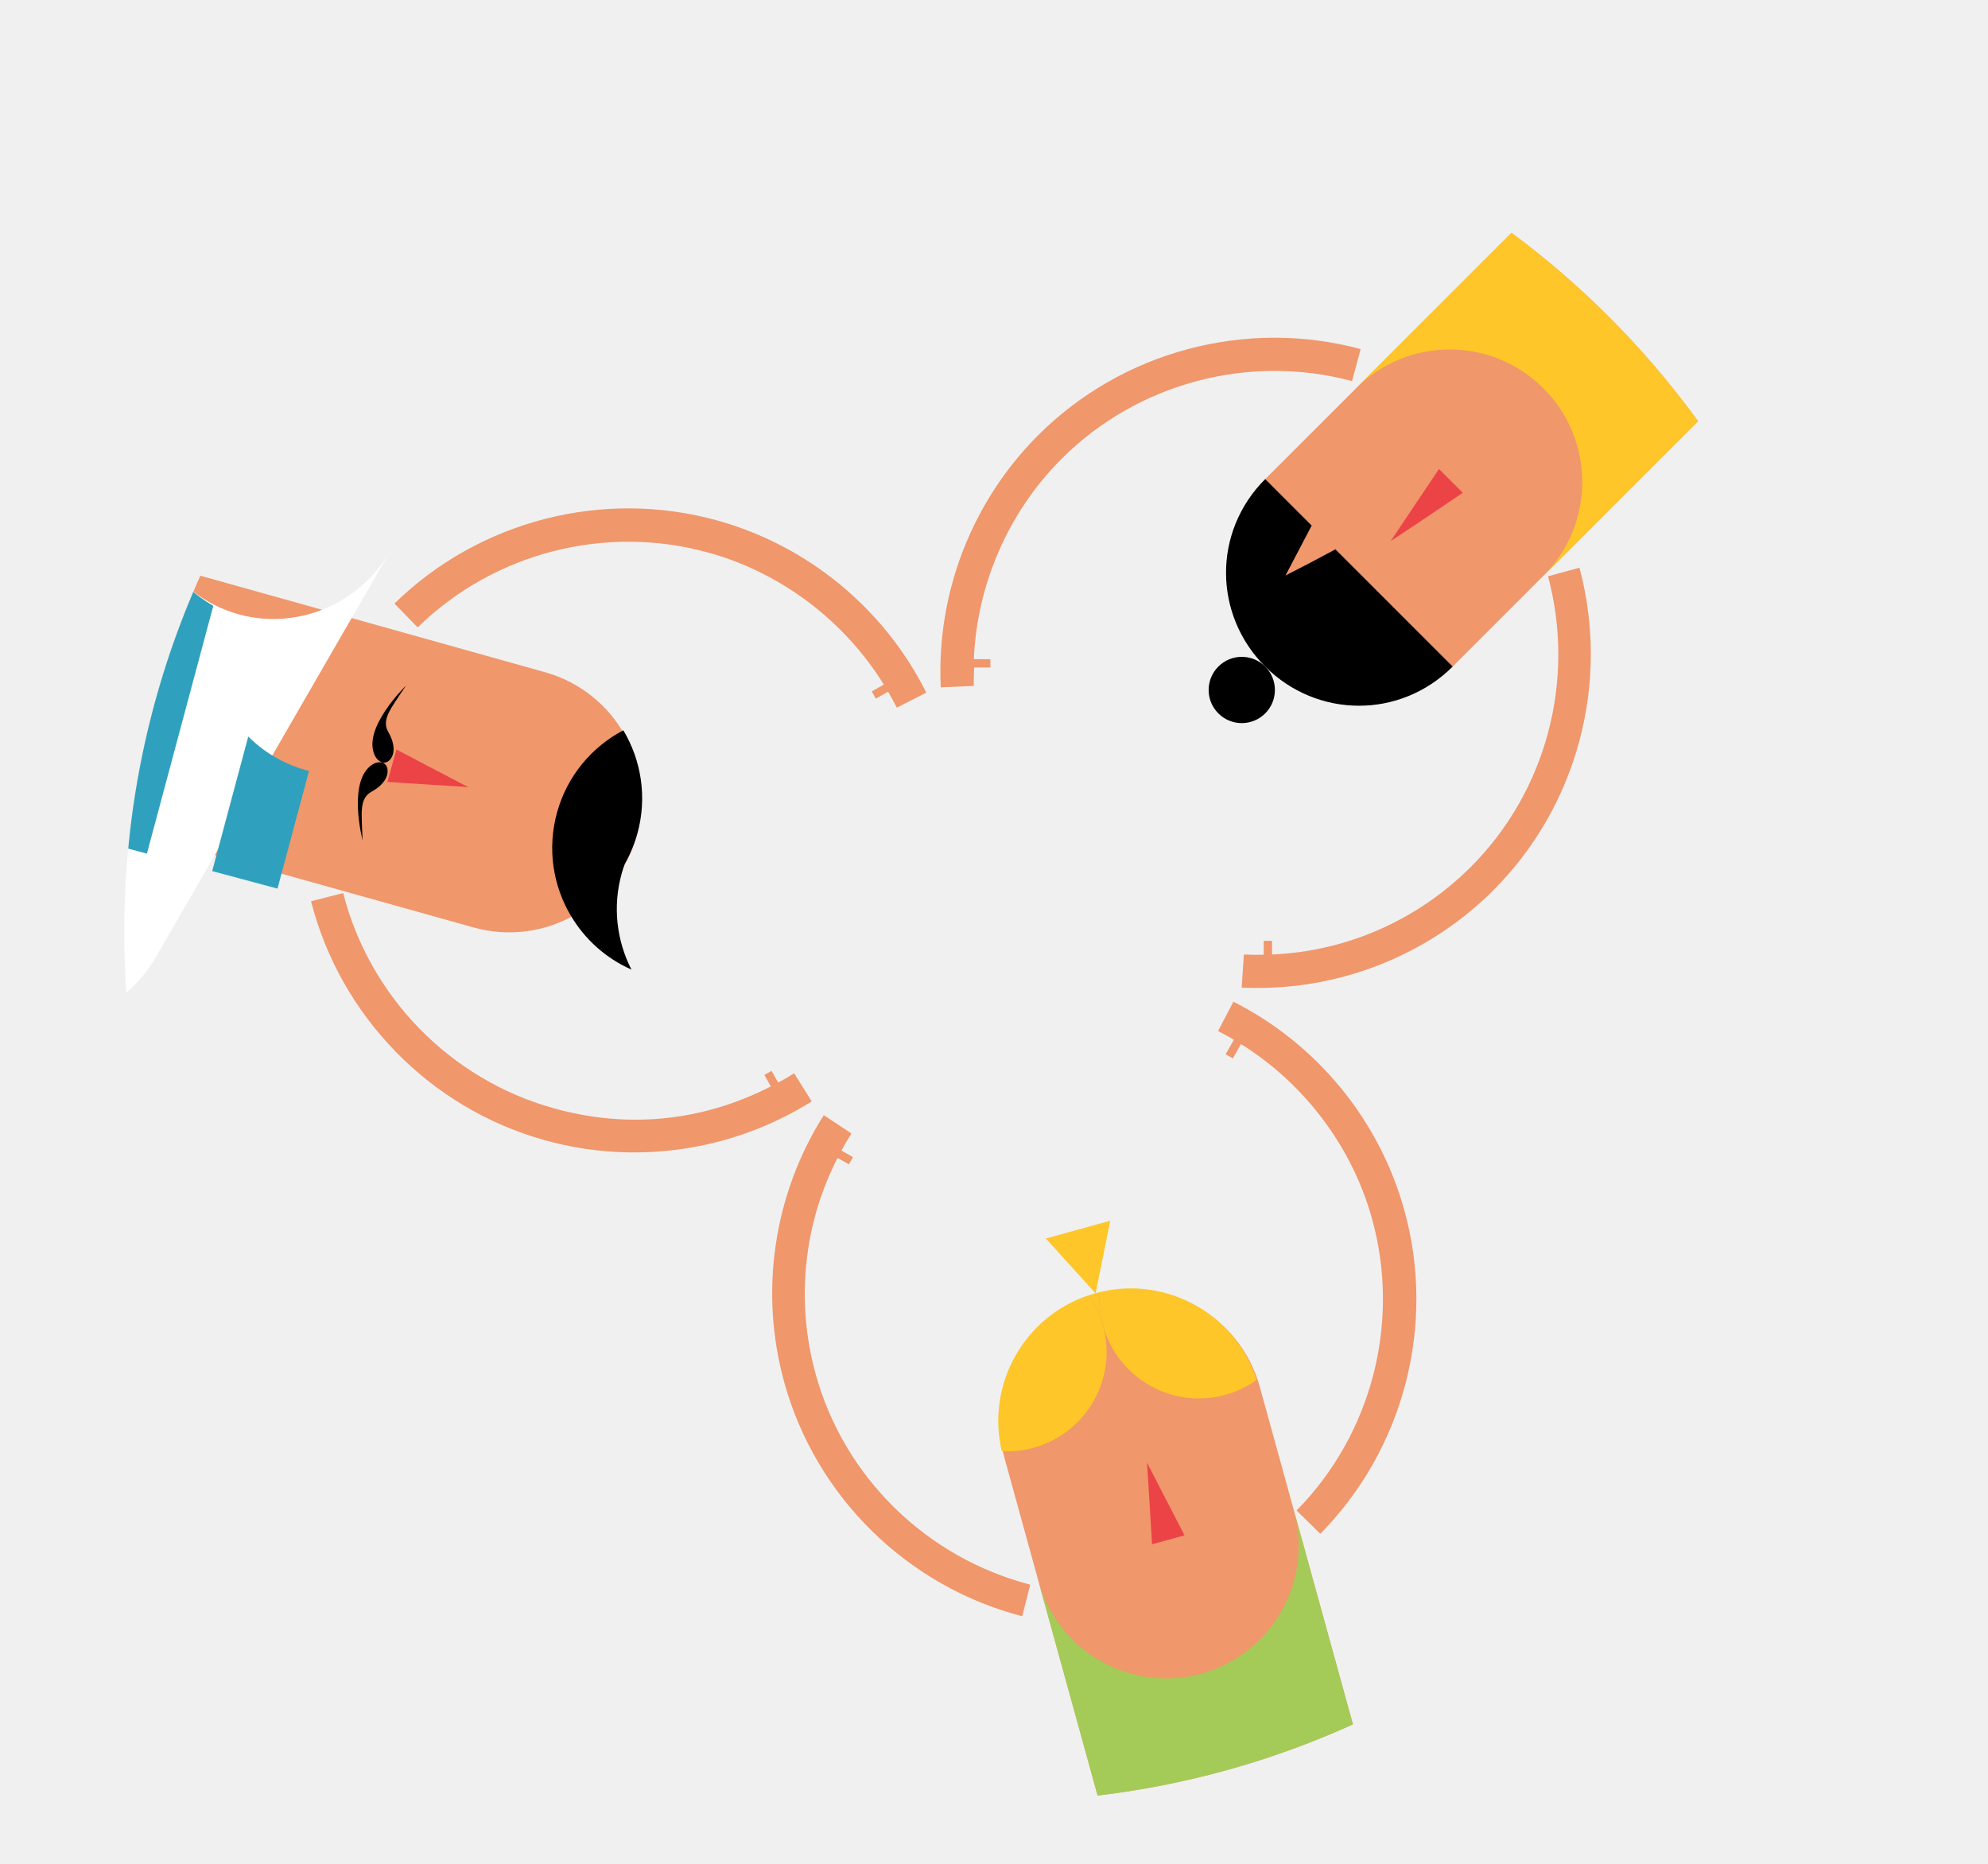
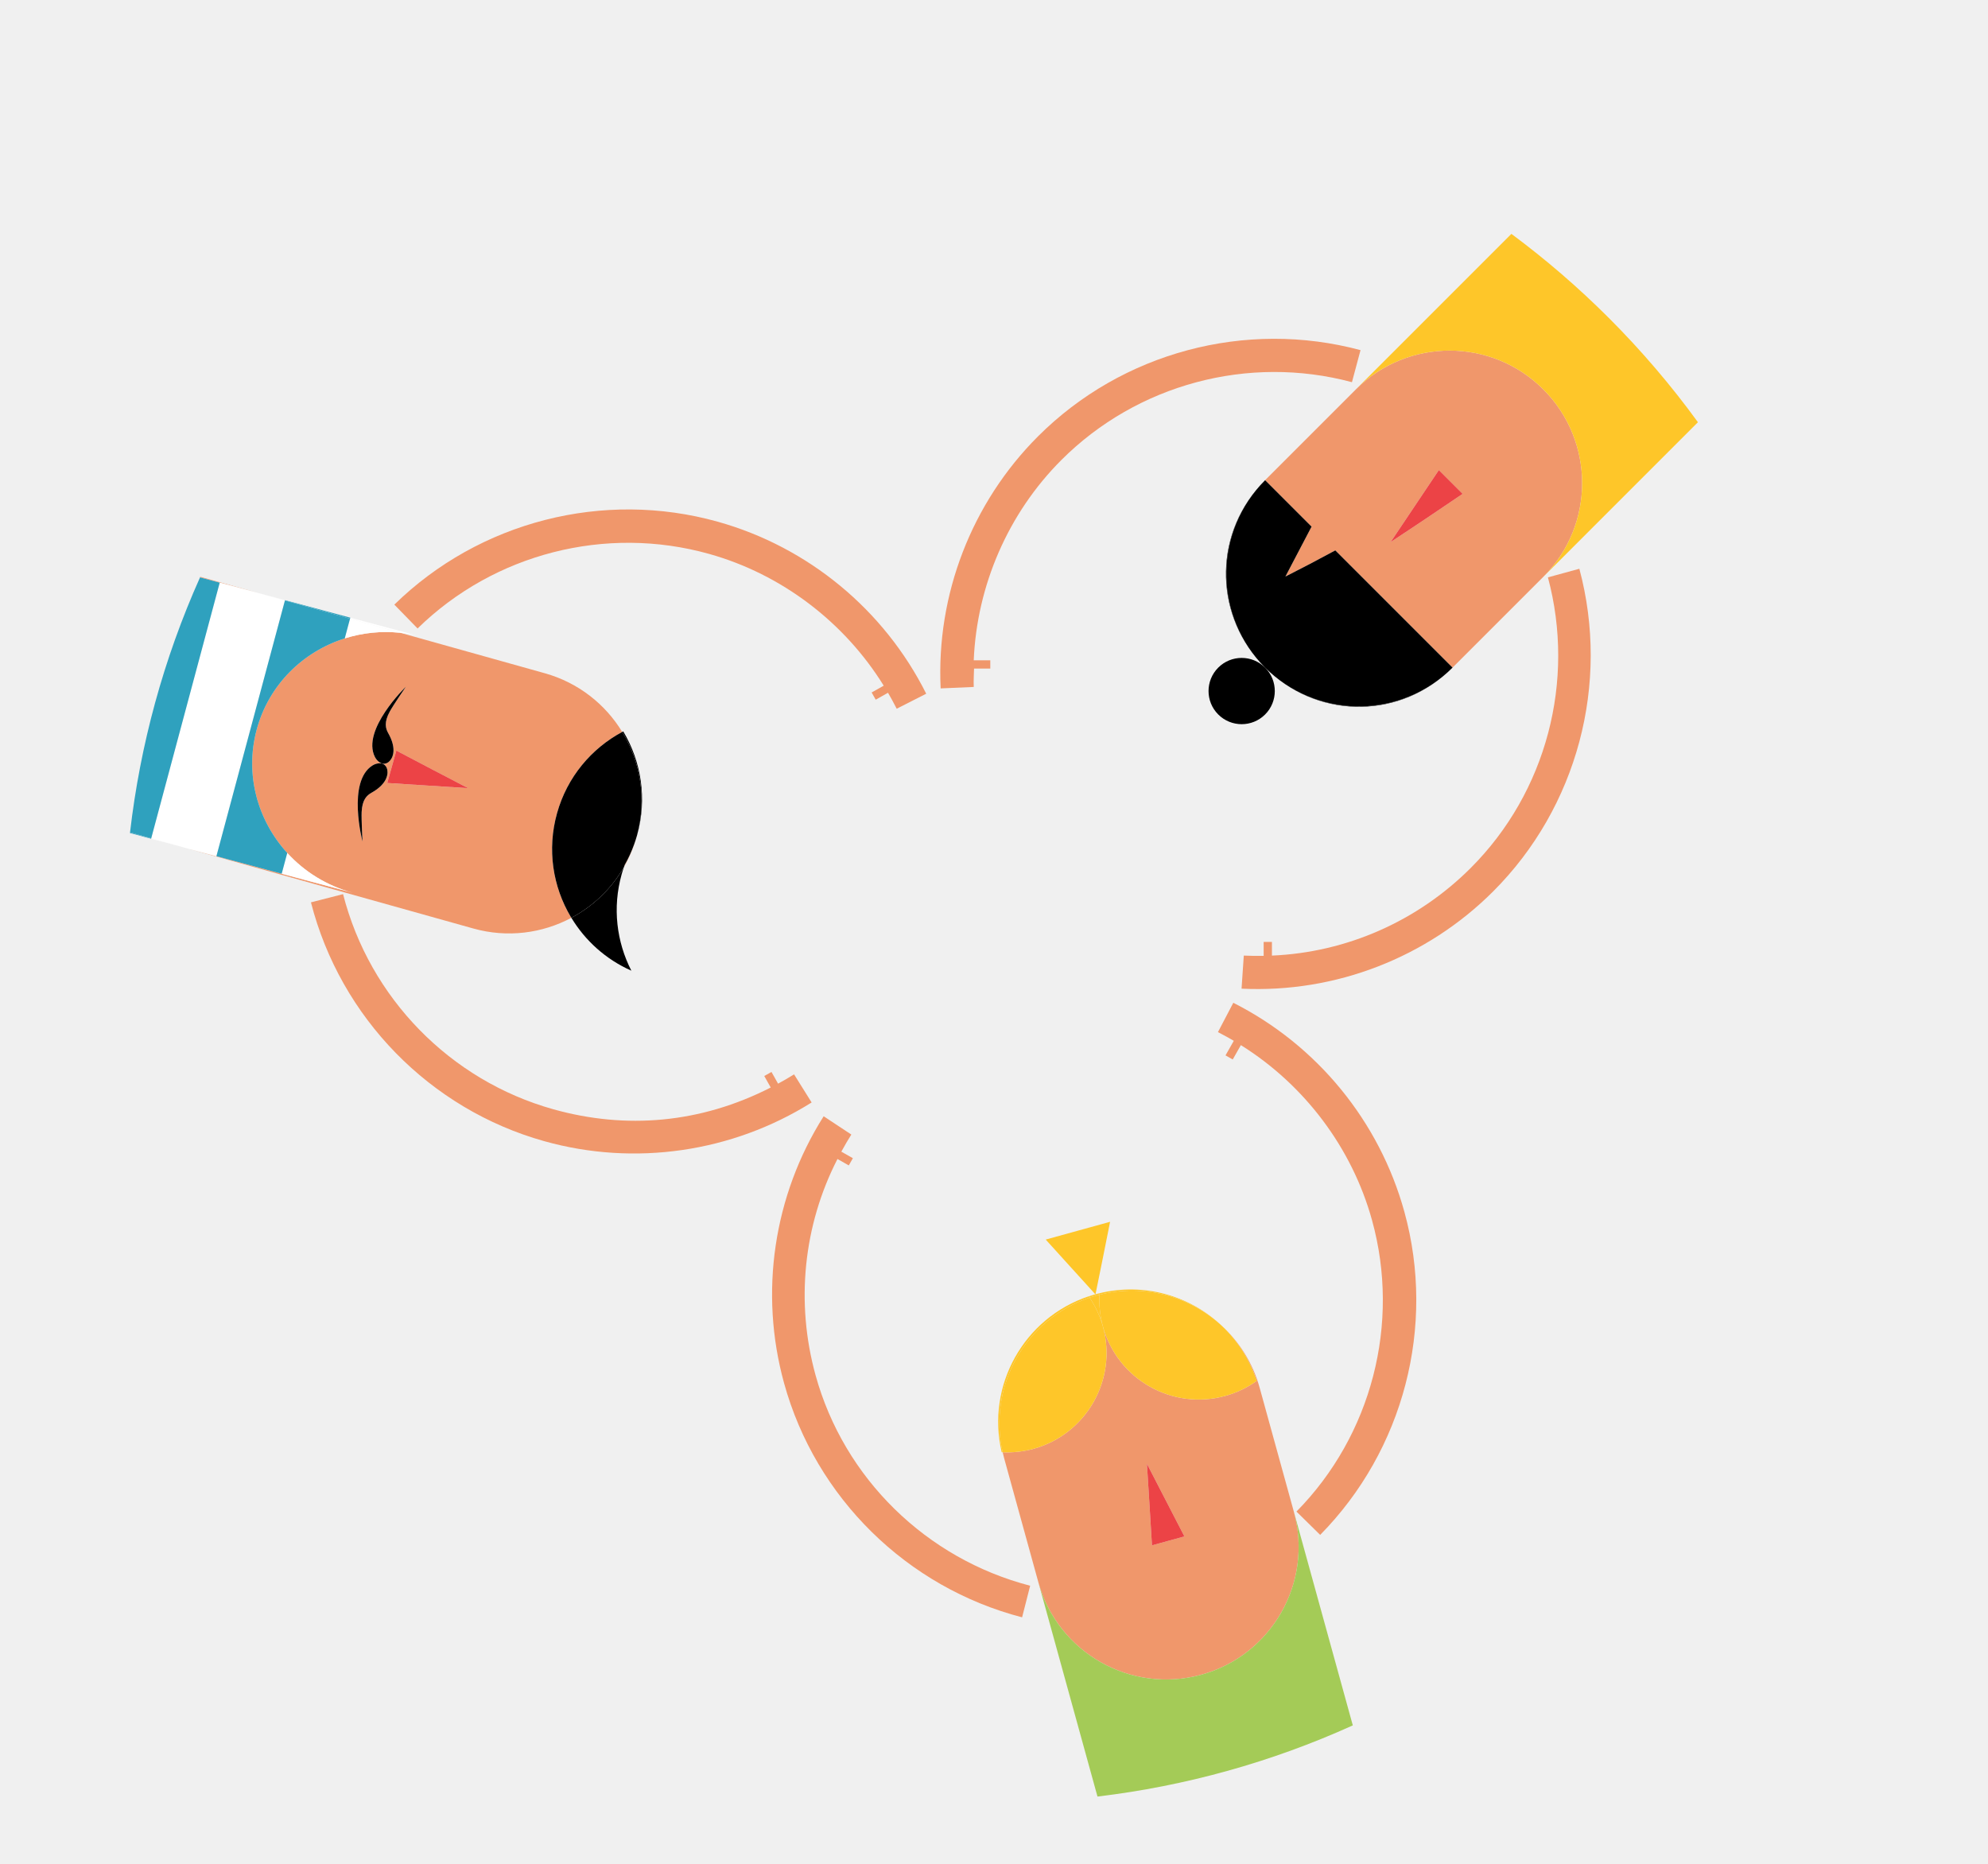
- <svg xmlns="http://www.w3.org/2000/svg" xmlns:xlink="http://www.w3.org/1999/xlink" version="1.1" id="Capa_1" x="0px" y="0px" width="480px" height="450px" viewBox="0 0 480 450" enable-background="new 0 0 480 450" xml:space="preserve">
-   <g>
-     <g>
-       <g>
-         <defs>
-           <circle id="SVGID_1_" cx="240" cy="225.002" r="209.989" />
-         </defs>
-         <clipPath id="SVGID_2_">
-           <use xlink:href="#SVGID_1_" overflow="visible" />
-         </clipPath>
-         <g clip-path="url(#SVGID_2_)">
-           <g>
-             <path fill="#F0976B" d="M305.484,160.933c12.498,12.497,32.757,12.497,45.255,0L452.562,59.109       c12.497-12.498,12.498-32.758,0-45.255c-12.494-12.495-32.758-12.498-45.255-0.001L305.484,115.678       C292.988,128.174,292.989,148.436,305.484,160.933z" />
-             <polygon fill="#EC4346" points="350.31,116.106 353.182,118.978 344.356,124.934 335.769,130.647 341.604,121.938        347.438,113.234      " />
-             <path d="M308.867,138.024" />
-             <path fill="#FEC629" d="M372.656,93.758c12.5,12.497,12.499,32.757,0.002,45.254l79.903-79.903       c12.497-12.498,12.498-32.758,0-45.255c-12.494-12.495-32.758-12.498-45.255-0.001l-79.903,79.904       C339.901,81.26,360.163,81.262,372.656,93.758z" />
-             <path d="M305.485,160.933c12.497,12.497,32.527,12.729,45.255,0l-28.305-28.304l-6.148,3.277l-5.901,3.039l3.157-6.026       l3.158-6.025l-11.217-11.216C292.757,128.406,292.989,148.437,305.485,160.933z" />
-             <path d="M294.168,160.934c3.125-3.126,8.191-3.125,11.315-0.002c3.123,3.123,3.124,8.19,0,11.313       c-3.124,3.125-8.19,3.125-11.314-0.001C291.045,169.123,291.046,164.056,294.168,160.934z" />
-             <path fill="#F0976B" d="M355.14,209.294c-12.896,12.895-30.009,20.406-48.007,21.166v-3.298h-2v3.357       c-2,0.021-3.297,0.012-4.795-0.061l-0.539,7.99c22.643,1.086,44.742-7.478,60.762-23.497       c20.295-20.293,28.239-50.135,20.797-77.886l-7.589,2.073C380.471,164.133,373.417,191.015,355.14,209.294z" />
-             <path fill="#F0976B" d="M227.143,165.95l7.99-0.348c-0.069-1.494,0.055-3.442,0.076-4.442l3.922,0l0-2h-3.998       c0.758-18,8.269-35.463,21.163-48.356c18.278-18.28,45.161-25.491,70.156-18.789l2.072-7.737       c-27.749-7.439-57.592,0.538-77.886,20.833C234.621,121.133,226.057,143.306,227.143,165.95z" />
-           </g>
-           <path d="M131.587,208.384" />
-           <path fill="#F0976B" d="M171.216,133.47c17.565,4.918,32.7,16.501,42.182,31.821l-2.916,1.641l0.982,1.743l2.97-1.671      c0.508,0.86,1.423,2.514,2.098,3.854l7.129-3.625c-10.156-20.267-28.504-35.418-50.32-41.525      c-27.636-7.739-57.566-0.075-78.103,20.014l5.611,5.757C119.349,133.376,146.326,126.501,171.216,133.47z" />
-           <path fill="#F0976B" d="M195.991,265.924l-4.239-6.784c-1.27,0.797-2.98,1.772-3.862,2.243l-1.592-2.828l-1.743,0.98      l1.561,2.774c-16.933,8.656-34.939,10.167-52.501,5.254c-24.891-6.971-44.343-26.872-50.759-51.944l-7.754,1.985      c7.126,27.833,28.707,49.93,56.346,57.668C153.266,281.382,176.789,277.975,195.991,265.924z" />
-           <path fill="#F0976B" d="M153.755,201.733c4.764-17.02-5.169-34.677-22.188-39.443L-7.099,123.467      c-17.019-4.766-34.68,5.168-39.445,22.189c-4.765,17.018,5.17,34.678,22.188,39.44l138.666,38.825      C131.334,228.687,148.99,218.753,153.755,201.733z" />
-           <polygon fill="#EC4346" points="94.624,184.879 95.721,180.966 104.32,185.484 113.047,190.036 103.288,189.414 93.528,188.788           " />
-           <path d="M150.124,210.826c0.215-0.77,0.466-1.521,0.733-2.262c0.888-1.559,1.646-3.212,2.271-4.946      c0.268-0.738,0.514-1.486,0.73-2.251c2.466-8.802,0.99-17.769-3.354-25.042c-7.542,3.97-13.503,10.9-15.979,19.75      c-2.463,8.79-1.012,17.752,3.311,25.03c3.33,5.615,8.366,10.228,14.63,12.997C148.911,227.163,147.857,218.925,150.124,210.826z      " />
-           <g>
-             <path d="M98.012,165.551c0,0-10.771,10.406-7.466,16.951c0.652,1.287,1.738,1.59,1.738,1.59s1.017,0.31,1.87-0.66       c0.976-1.104,1.501-3.338-0.39-6.677c-0.643-1.143-1.065-2.599,0.374-5.23C94.994,169.96,98.012,165.551,98.012,165.551z" />
-             <path d="M87.552,202.912c0,0-3.803-14.49,2.419-18.359c1.227-0.765,2.311-0.46,2.311-0.46s1.03,0.262,1.261,1.534       c0.257,1.453-0.455,3.631-3.801,5.505c-1.146,0.64-2.263,1.667-2.398,4.666C87.264,197.575,87.552,202.912,87.552,202.912z" />
-           </g>
-           <g>
-             <path d="M281.756,326.714" />
-             <path fill="#F0976B" d="M196.943,331.774c-4.854-17.581-2.938-36.177,5.289-52.203l2.733,1.551l0.987-1.74l-2.788-1.581       c0.969-1.752,1.615-2.867,2.417-4.132l-6.684-4.413c-12.121,19.161-15.583,42.605-9.555,64.445       c7.631,27.665,29.666,49.304,57.469,56.531l1.946-7.629C223.714,376.1,203.816,356.693,196.943,331.774z" />
-             <path fill="#F0976B" d="M297.806,241.855l-3.709,7.081c1.335,0.677,2.967,1.591,3.827,2.1l-1.998,3.517l1.739,0.989       l1.968-3.465c15.28,9.542,26.827,24.732,31.677,42.312c6.875,24.915-0.09,51.875-18.255,70.306l5.725,5.633       c20.166-20.463,27.96-50.353,20.327-78.018C333.084,270.472,318.035,252.084,297.806,241.855z" />
-             <path fill="#F0976B" d="M264.822,312.505c-17.037,4.698-27.037,22.319-22.336,39.358l38.301,138.81       c4.7,17.039,22.322,27.039,39.356,22.337c17.035-4.699,27.038-22.322,22.336-39.358L304.176,334.84       C299.477,317.802,281.855,307.802,264.822,312.505z" />
-             <polygon fill="#EC4346" points="282.085,371.775 278.167,372.856 277.568,363.04 276.948,353.157 281.474,361.926 286,370.698             " />
-             <path fill="#A4CB57" d="M290.091,404.082c-17.038,4.7-34.663-5.3-39.362-22.334l30.057,108.926       c4.7,17.039,22.321,27.039,39.356,22.337c17.036-4.7,27.038-22.323,22.337-39.359l-30.055-108.927       C317.124,381.759,307.125,399.383,290.091,404.082z" />
-             <polygon fill="#FEC629" points="260.28,296.879 268.055,294.732 266.298,303.526 264.526,312.269 258.518,305.648        252.511,299.022      " />
-             <g>
-               <path fill="#FEC629" d="M265.518,311.975c-0.333,0.084-0.665,0.158-1.001,0.249c-0.544,0.152-1.081,0.316-1.611,0.493        c1.501,2.167,2.677,4.618,3.421,7.309C265.582,317.33,265.334,314.612,265.518,311.975z" />
-               <path fill="#FEC629" d="M266.326,320.025c-0.744-2.69-1.92-5.142-3.421-7.309c-15.656,5.206-24.811,21.548-21.023,37.656        c2.528,0.138,5.117-0.12,7.695-0.828C262.35,346.019,269.853,332.802,266.326,320.025z" />
-               <path fill="#FEC629" d="M265.518,311.975c-0.185,2.638,0.064,5.355,0.809,8.051c3.526,12.776,16.743,20.276,29.519,16.751        c2.81-0.773,5.365-2.021,7.604-3.625C298.294,317.303,281.765,308.044,265.518,311.975z" />
-             </g>
-           </g>
-           <g>
-             <g>
-               <g>
-                 <defs>
-                   <path id="SVGID_3_" d="M-47.376,146.634c-4.574,17.071,5.835,34.693,23.247,39.358l109.37,29.306          c-17.414-4.665-27.822-22.287-23.25-39.358c4.574-17.07,22.399-27.127,39.813-22.46l-109.37-29.305          C-24.976,119.508-42.802,129.564-47.376,146.634z" />
-                 </defs>
-                 <clipPath id="SVGID_4_">
-                   <use xlink:href="#SVGID_3_" overflow="visible" />
-                 </clipPath>
-                 <rect x="-44.63" y="67.755" transform="matrix(0.2588 -0.9659 0.9659 0.2588 -135.7274 159.5798)" clip-path="url(#SVGID_4_)" fill="#FFFFFF" width="161.501" height="200.953" />
-               </g>
-             </g>
-             <g>
-               <g>
-                 <defs>
-                   <path id="SVGID_5_" d="M-47.376,146.634c-4.574,17.071,5.835,34.693,23.247,39.358l109.37,29.306          c-17.414-4.665-27.822-22.287-23.25-39.358c4.574-17.07,22.399-27.127,39.813-22.46l-109.37-29.305          C-24.976,119.508-42.802,129.564-47.376,146.634z" />
-                 </defs>
-                 <clipPath id="SVGID_6_">
-                   <use xlink:href="#SVGID_5_" overflow="visible" />
-                 </clipPath>
-                 <rect x="-31.054" y="151.535" transform="matrix(0.2588 -0.9659 0.9659 0.2588 -149.6611 124.3486)" clip-path="url(#SVGID_6_)" fill="#2FA1BE" width="74.501" height="16.32" />
-               </g>
-             </g>
-             <g>
-               <g>
-                 <defs>
-                   <path id="SVGID_7_" d="M-47.376,146.634c-4.574,17.071,5.835,34.693,23.247,39.358l109.37,29.306          c-17.414-4.665-27.822-22.287-23.25-39.358c4.574-17.07,22.399-27.127,39.813-22.46l-109.37-29.305          C-24.976,119.508-42.802,129.564-47.376,146.634z" />
-                 </defs>
-                 <clipPath id="SVGID_8_">
-                   <use xlink:href="#SVGID_7_" overflow="visible" />
-                 </clipPath>
-                 <rect x="-0.016" y="159.852" transform="matrix(0.2588 -0.9659 0.9659 0.2588 -134.6897 160.4935)" clip-path="url(#SVGID_8_)" fill="#2FA1BE" width="74.5" height="16.321" />
-               </g>
-             </g>
-             <g>
-               <g>
-                 <defs>
-                   <path id="SVGID_9_" d="M-47.376,146.634c-4.574,17.071,5.835,34.693,23.247,39.358l109.37,29.306          c-17.414-4.665-27.822-22.287-23.25-39.358c4.574-17.07,22.399-27.127,39.813-22.46l-109.37-29.305          C-24.976,119.508-42.802,129.564-47.376,146.634z" />
-                 </defs>
-                 <clipPath id="SVGID_10_">
-                   <use xlink:href="#SVGID_9_" overflow="visible" />
-                 </clipPath>
-                 <rect x="31.515" y="168.3" transform="matrix(0.2588 -0.9659 0.9659 0.2588 -119.4815 197.208)" clip-path="url(#SVGID_10_)" fill="#2FA1BE" width="74.499" height="16.322" />
-               </g>
-             </g>
-           </g>
-         </g>
-       </g>
-     </g>
-   </g>
+ <svg xmlns="http://www.w3.org/2000/svg" version="1.1" id="Capa_1" x="0px" y="0px" width="480px" height="450px" viewBox="0 0 480 450" enable-background="new 0 0 480 450" xml:space="preserve">
+   <path fill="#F0976B" d="M304.364,160.04c0.352,0.388,0.712,0.769,1.086,1.143c0.003,0.002,0.007,0.006,0.009,0.008  c0.003,0.003,0.006,0.007,0.009,0.009c0.356,0.356,0.721,0.7,1.09,1.036c-0.371-0.339-0.738-0.686-1.098-1.044  C305.082,160.814,304.718,160.43,304.364,160.04z" />
+   <path fill="#F0976B" d="M305.458,115.937c-0.017,0.016-0.03,0.032-0.046,0.048C305.428,115.969,305.443,115.953,305.458,115.937  L305.458,115.937z" />
+   <path fill="#F0976B" d="M372.631,94.017c-12.493-12.496-32.756-12.498-45.253,0l-21.92,21.919l11.217,11.216l-3.158,6.025  l-3.157,6.026l5.901-3.039l6.149-3.277l28.303,28.304l21.92-21.919C385.13,126.774,385.131,106.515,372.631,94.017z M344.33,125.193  l-8.587,5.713l5.835-8.709l5.834-8.704l2.872,2.872l2.872,2.872L344.33,125.193z" />
+   <polygon fill="#EC4346" points="347.412,113.493 341.578,122.197 335.743,130.906 344.33,125.193 353.156,119.237 350.284,116.365   " />
+   <path fill="#FEC629" d="M372.631,94.017c12.5,12.498,12.499,32.757,0.002,45.254l37.33-37.331  c-6.402-8.803-13.563-17.225-21.504-25.165c-7.448-7.448-15.321-14.211-23.534-20.306l-37.547,37.547  C339.875,81.519,360.138,81.521,372.631,94.017z" />
+   <path d="M306.557,162.236c12.547,11.452,31.796,11.318,44.157-1.044l-0.001-0.001C338.575,173.33,319.116,173.675,306.557,162.236z" />
+   <path d="M305.412,115.985c-12.28,12.331-12.436,31.476-1.094,44.007C292.99,147.447,293.355,128.093,305.412,115.985z" />
+   <path d="M316.261,136.165l-5.901,3.039l3.157-6.026l3.158-6.025l-11.217-11.216c-0.016,0.017-0.03,0.033-0.046,0.049  c-12.058,12.107-12.422,31.462-1.094,44.007c0.001,0.001,0.003,0.003,0.005,0.005c0.013,0.014,0.027,0.028,0.04,0.042  c0.354,0.39,0.719,0.774,1.096,1.152c0.359,0.359,0.727,0.706,1.098,1.044c12.56,11.439,32.019,11.093,44.156-1.045l-28.303-28.304  L316.261,136.165z" />
+   <path d="M305.449,161.183c-3.126-3.114-8.185-3.112-11.307,0.01c-3.122,3.122-3.122,8.188,0.001,11.311  c3.124,3.126,8.19,3.126,11.314,0.001c3.12-3.12,3.122-8.181,0.009-11.305c-0.003-0.002-0.006-0.006-0.009-0.008  C305.455,161.189,305.452,161.185,305.449,161.183z" />
+   <polygon points="305.449,161.183 305.458,161.192 305.467,161.2 305.458,161.191 " />
+   <path fill="#F0976B" d="M355.115,209.553c-12.896,12.895-30.01,20.406-48.008,21.167v-3.298h-2v3.357  c-2,0.021-3.296,0.011-4.795-0.061l-0.539,7.989c22.644,1.087,44.742-7.478,60.762-23.497  c20.295-20.293,28.239-50.135,20.798-77.886l-7.59,2.073C380.446,164.392,373.393,191.274,355.115,209.553z" />
+   <path fill="#F0976B" d="M227.118,166.209l7.991-0.348c-0.069-1.494,0.055-3.443,0.075-4.442h3.922l-0.001-2h-3.998  c0.758-18,8.268-35.463,21.163-48.356c18.279-18.28,45.162-25.491,70.156-18.789l2.072-7.737  c-27.749-7.439-57.592,0.538-77.886,20.833C234.595,121.392,226.031,143.565,227.118,166.209z" />
+   <path fill="#F0976B" d="M223.635,167.493c-10.156-20.268-28.504-35.418-50.32-41.525c-27.636-7.739-57.566-0.075-78.103,20.014  l5.611,5.757c18.501-18.103,45.478-24.979,70.367-18.009c17.565,4.917,32.7,16.501,42.182,31.821l-2.915,1.64l0.982,1.743  l2.969-1.671c0.508,0.86,1.423,2.514,2.098,3.854L223.635,167.493z" />
+   <path fill="#F0976B" d="M187.865,261.642l-1.592-2.828l-1.743,0.98l1.561,2.774c-16.934,8.657-34.94,10.168-52.501,5.254  c-24.891-6.971-44.343-26.871-50.758-51.943l-7.754,1.985c7.125,27.832,28.706,49.931,56.346,57.668  c21.818,6.108,45.342,2.701,64.543-9.35l-4.239-6.784C190.457,260.195,188.746,261.172,187.865,261.642z" />
+   <path fill="#F0976B" d="M83.239,154.138c-10.104,3.205-18.366,11.213-21.273,22.061c-2.906,10.848,0.245,21.914,7.392,29.741  c4.1,4.49,9.51,7.917,15.857,9.618l-17.2-4.609l-15.766-4.224l-7.255-1.945l69.291,19.401c8.259,2.312,16.663,1.156,23.675-2.582  c-0.047-0.08-0.103-0.154-0.15-0.233c-4.323-7.278-5.773-16.241-3.311-25.031c2.449-8.754,8.312-15.625,15.737-19.615  c-4.067-6.679-10.57-11.895-18.694-14.17l-34.854-9.758C92.051,152.292,87.483,152.792,83.239,154.138z M89.946,184.812  c1.227-0.764,2.311-0.459,2.311-0.459s1.03,0.262,1.261,1.534c0.257,1.453-0.454,3.631-3.801,5.505  c-1.146,0.64-2.263,1.667-2.398,4.666c-0.08,1.777,0.208,7.114,0.208,7.114S83.724,188.682,89.946,184.812z M104.294,185.743  l8.728,4.551l-9.759-0.621l-9.761-0.626l1.097-3.909l1.097-3.913L104.294,185.743z M97.987,165.811c0,0-3.018,4.409-3.874,5.974  c-1.44,2.632-1.018,4.087-0.375,5.23c1.892,3.338,1.366,5.572,0.39,6.677c-0.854,0.969-1.87,0.66-1.87,0.66s-1.086-0.303-1.738-1.59  C87.216,176.217,97.987,165.811,97.987,165.811z" />
+   <path fill="#F0976B" d="M150.833,208.823c-0.058,0.161-0.112,0.326-0.168,0.489c1.293-2.255,2.333-4.702,3.066-7.32  c0.021-0.075,0.036-0.149,0.057-0.224c-0.206,0.715-0.434,1.417-0.684,2.109C152.478,205.611,151.72,207.265,150.833,208.823z" />
+   <path fill="#F0976B" d="M62.073,143.099L48.36,139.26c-0.022,0.049-0.044,0.098-0.066,0.147l4.756,1.274L62.073,143.099z" />
+   <polygon fill="#EC4346" points="93.502,189.047 103.263,189.673 113.022,190.294 104.294,185.743 95.696,181.225 94.599,185.138 " />
+   <path d="M137.96,221.599c3.331,5.507,8.304,10.033,14.48,12.763c-3.554-6.939-4.609-15.178-2.341-23.276  c0.168-0.602,0.362-1.19,0.565-1.773C147.627,214.605,143.179,218.816,137.96,221.599z" />
+   <path d="M153.787,201.769c0.014-0.048,0.032-0.095,0.046-0.143c2.466-8.802,0.99-17.769-3.354-25.042  c-0.082,0.043-0.161,0.092-0.242,0.135C154.652,183.97,156.188,192.945,153.787,201.769z" />
+   <path d="M134.499,196.334c-2.463,8.79-1.012,17.752,3.311,25.031c0.048,0.079,0.103,0.154,0.15,0.233  c5.219-2.783,9.667-6.993,12.704-12.287c0.057-0.163,0.11-0.328,0.168-0.489c0.887-1.559,1.646-3.212,2.271-4.946  c0.25-0.691,0.478-1.394,0.684-2.109c2.401-8.824,0.865-17.799-3.551-25.049C142.811,180.709,136.948,187.581,134.499,196.334z" />
+   <path d="M90.521,182.762c0.652,1.287,1.738,1.59,1.738,1.59s1.017,0.309,1.87-0.66c0.976-1.104,1.501-3.338-0.39-6.677  c-0.643-1.143-1.065-2.599,0.375-5.23c0.855-1.565,3.874-5.974,3.874-5.974S87.216,176.217,90.521,182.762z" />
+   <path d="M87.318,196.057c0.135-3,1.252-4.026,2.398-4.666c3.347-1.874,4.058-4.052,3.801-5.505c-0.23-1.272-1.261-1.534-1.261-1.534  s-1.083-0.305-2.311,0.459c-6.222,3.87-2.419,18.359-2.419,18.359S87.239,197.834,87.318,196.057z" />
+   <path fill="#F0976B" d="M202.206,279.83l2.733,1.551l0.988-1.74l-2.789-1.581c0.969-1.752,1.615-2.866,2.417-4.132l-6.684-4.413  c-12.121,19.162-15.583,42.606-9.555,64.445c7.631,27.665,29.665,49.305,57.469,56.531l1.946-7.628  c-25.044-6.505-44.942-25.91-51.815-50.83C192.063,314.452,193.979,295.857,202.206,279.83z" />
+   <path fill="#F0976B" d="M339.081,292.57c-6.022-21.84-21.07-40.227-41.301-50.456l-3.709,7.081c1.335,0.677,2.967,1.591,3.827,2.101  l-1.998,3.517l1.74,0.988l1.967-3.464c15.28,9.541,26.828,24.731,31.678,42.312c6.874,24.915-0.091,51.875-18.256,70.306  l5.725,5.633C338.92,350.124,346.714,320.234,339.081,292.57z" />
+   <path fill="#F0976B" d="M290.066,404.342c17.016-4.695,27.01-22.285,22.347-39.303l-8.261-29.94  c-1.674-6.066-4.992-11.235-9.333-15.172c3.855,3.587,6.874,8.162,8.605,13.483c-2.239,1.604-4.794,2.852-7.604,3.626  c-12.775,3.524-25.992-3.976-29.519-16.752c3.526,12.776-3.977,25.994-16.749,29.521c-2.499,0.686-5.007,0.941-7.462,0.83  c0.113,0.496,0.234,0.992,0.37,1.487l8.269,29.966C255.461,399.072,273.055,409.033,290.066,404.342z M278.142,373.115l-0.6-9.816  l-0.62-9.883l4.526,8.77l4.526,8.771l-3.914,1.078L278.142,373.115z" />
+   <polygon fill="#EC4346" points="281.448,362.186 276.922,353.416 277.542,363.299 278.142,373.115 282.061,372.035 285.975,370.957   " />
+   <path fill="#A4CB57" d="M312.412,365.039l14.222,51.541l0.001-0.001l-14.236-51.596  C312.404,365.002,312.407,365.021,312.412,365.039z" />
+   <path fill="#A4CB57" d="M250.703,382.007l14.281,51.755h0.002l-14.258-51.674C250.721,382.061,250.711,382.034,250.703,382.007z" />
+   <path fill="#A4CB57" d="M290.066,404.342c-17.011,4.691-34.604-5.27-39.337-22.254l14.258,51.674  c21.122-2.52,41.931-8.256,61.647-17.182l-14.222-51.541C317.075,382.057,307.081,399.646,290.066,404.342z" />
+   <path fill="#FEC629" d="M264.51,312.479l1.763-8.692l1.757-8.795l-7.775,2.146l-7.768,2.144l6.006,6.627l5.975,6.583  c0.008-0.003,0.017-0.005,0.025-0.008C264.498,312.481,264.504,312.48,264.51,312.479z" />
+   <path fill="#FEC629" d="M264.796,312.765c0.229-0.063,0.458-0.113,0.687-0.172c0.007-0.118,0.002-0.241,0.01-0.359  c-0.326,0.083-0.652,0.156-0.982,0.245l-0.01,0.05l-0.033-0.037c-0.536,0.149-1.064,0.311-1.586,0.484  c0.07,0.103,0.131,0.213,0.199,0.316C263.645,313.102,264.216,312.925,264.796,312.765z" />
+   <path fill="#FEC629" d="M265.483,312.593c-0.229,0.059-0.458,0.108-0.687,0.172c-0.58,0.16-1.151,0.337-1.716,0.527  c1.4,2.091,2.512,4.429,3.221,6.992C265.59,317.711,265.344,315.118,265.483,312.593z" />
+   <path fill="#FEC629" d="M264.51,312.479c-0.006,0.002-0.012,0.003-0.018,0.005c-0.009,0.003-0.018,0.005-0.025,0.008l0.033,0.037  L264.51,312.479z" />
+   <path fill="#FEC629" d="M263.08,313.292c-0.068-0.104-0.129-0.214-0.199-0.316c-15.658,5.207-24.812,21.548-21.024,37.656  c0.077,0.004,0.156,0,0.233,0.003C238.48,334.651,247.576,318.504,263.08,313.292z" />
+   <path fill="#FEC629" d="M249.552,349.805c12.772-3.526,20.275-16.744,16.749-29.521c-0.709-2.563-1.82-4.901-3.221-6.992  c-15.504,5.212-24.6,21.359-20.99,37.343C244.545,350.746,247.053,350.49,249.552,349.805z" />
+   <path fill="#FEC629" d="M294.819,319.927c-7.625-7.092-18.535-10.304-29.326-7.693c-0.008,0.118-0.003,0.241-0.01,0.359  C276.23,309.876,287.134,312.959,294.819,319.927z" />
+   <path fill="#FEC629" d="M265.483,312.593c-0.139,2.526,0.107,5.118,0.818,7.691c3.526,12.776,16.743,20.276,29.519,16.752  c2.811-0.774,5.365-2.021,7.604-3.626c-1.731-5.321-4.75-9.896-8.605-13.483C287.134,312.959,276.23,309.876,265.483,312.593z" />
+   <path fill="#FEC629" d="M265.483,312.593c-0.139,2.525,0.107,5.118,0.818,7.691C265.59,317.711,265.344,315.119,265.483,312.593z" />
+   <polygon fill="#FFFFFF" points="36.486,202.5 44.995,204.78 36.511,202.405 " />
+   <path fill="#FFFFFF" d="M96.688,152.791c1.692,0.183,3.394,0.493,5.091,0.948l-17.198-4.608l-0.068,0.252L96.688,152.791z" />
+   <polygon fill="#FFFFFF" points="68.814,144.906 62.073,143.099 68.794,144.981 " />
+   <polygon fill="#FFFFFF" points="36.511,202.405 44.995,204.78 52.25,206.725 68.794,144.981 62.073,143.099 53.05,140.682 " />
+   <path fill="#FFFFFF" d="M83.239,154.138c4.245-1.346,8.812-1.846,13.449-1.347l-12.175-3.408L83.239,154.138z" />
+   <path fill="#FFFFFF" d="M85.215,215.557c-6.348-1.701-11.758-5.127-15.857-9.618l-1.342,5.009L85.215,215.557z" />
+   <path fill="#2FA1BE" d="M36.511,202.405l-5.116-1.433c-0.006,0.053-0.011,0.106-0.018,0.159l5.107,1.369L36.511,202.405z" />
+   <path fill="#2FA1BE" d="M53.05,140.682l-4.756-1.274c-8.82,19.703-14.457,40.482-16.897,61.565l5.116,1.433L53.05,140.682z" />
+   <polygon fill="#2FA1BE" points="84.512,149.382 84.581,149.13 68.814,144.906 68.794,144.981 " />
+   <path fill="#2FA1BE" d="M69.358,205.939c-7.147-7.827-10.298-18.893-7.392-29.741c2.907-10.848,11.168-18.856,21.273-22.061  l1.274-4.755l-15.719-4.401L52.25,206.725l15.766,4.224L69.358,205.939z" />
</svg>
